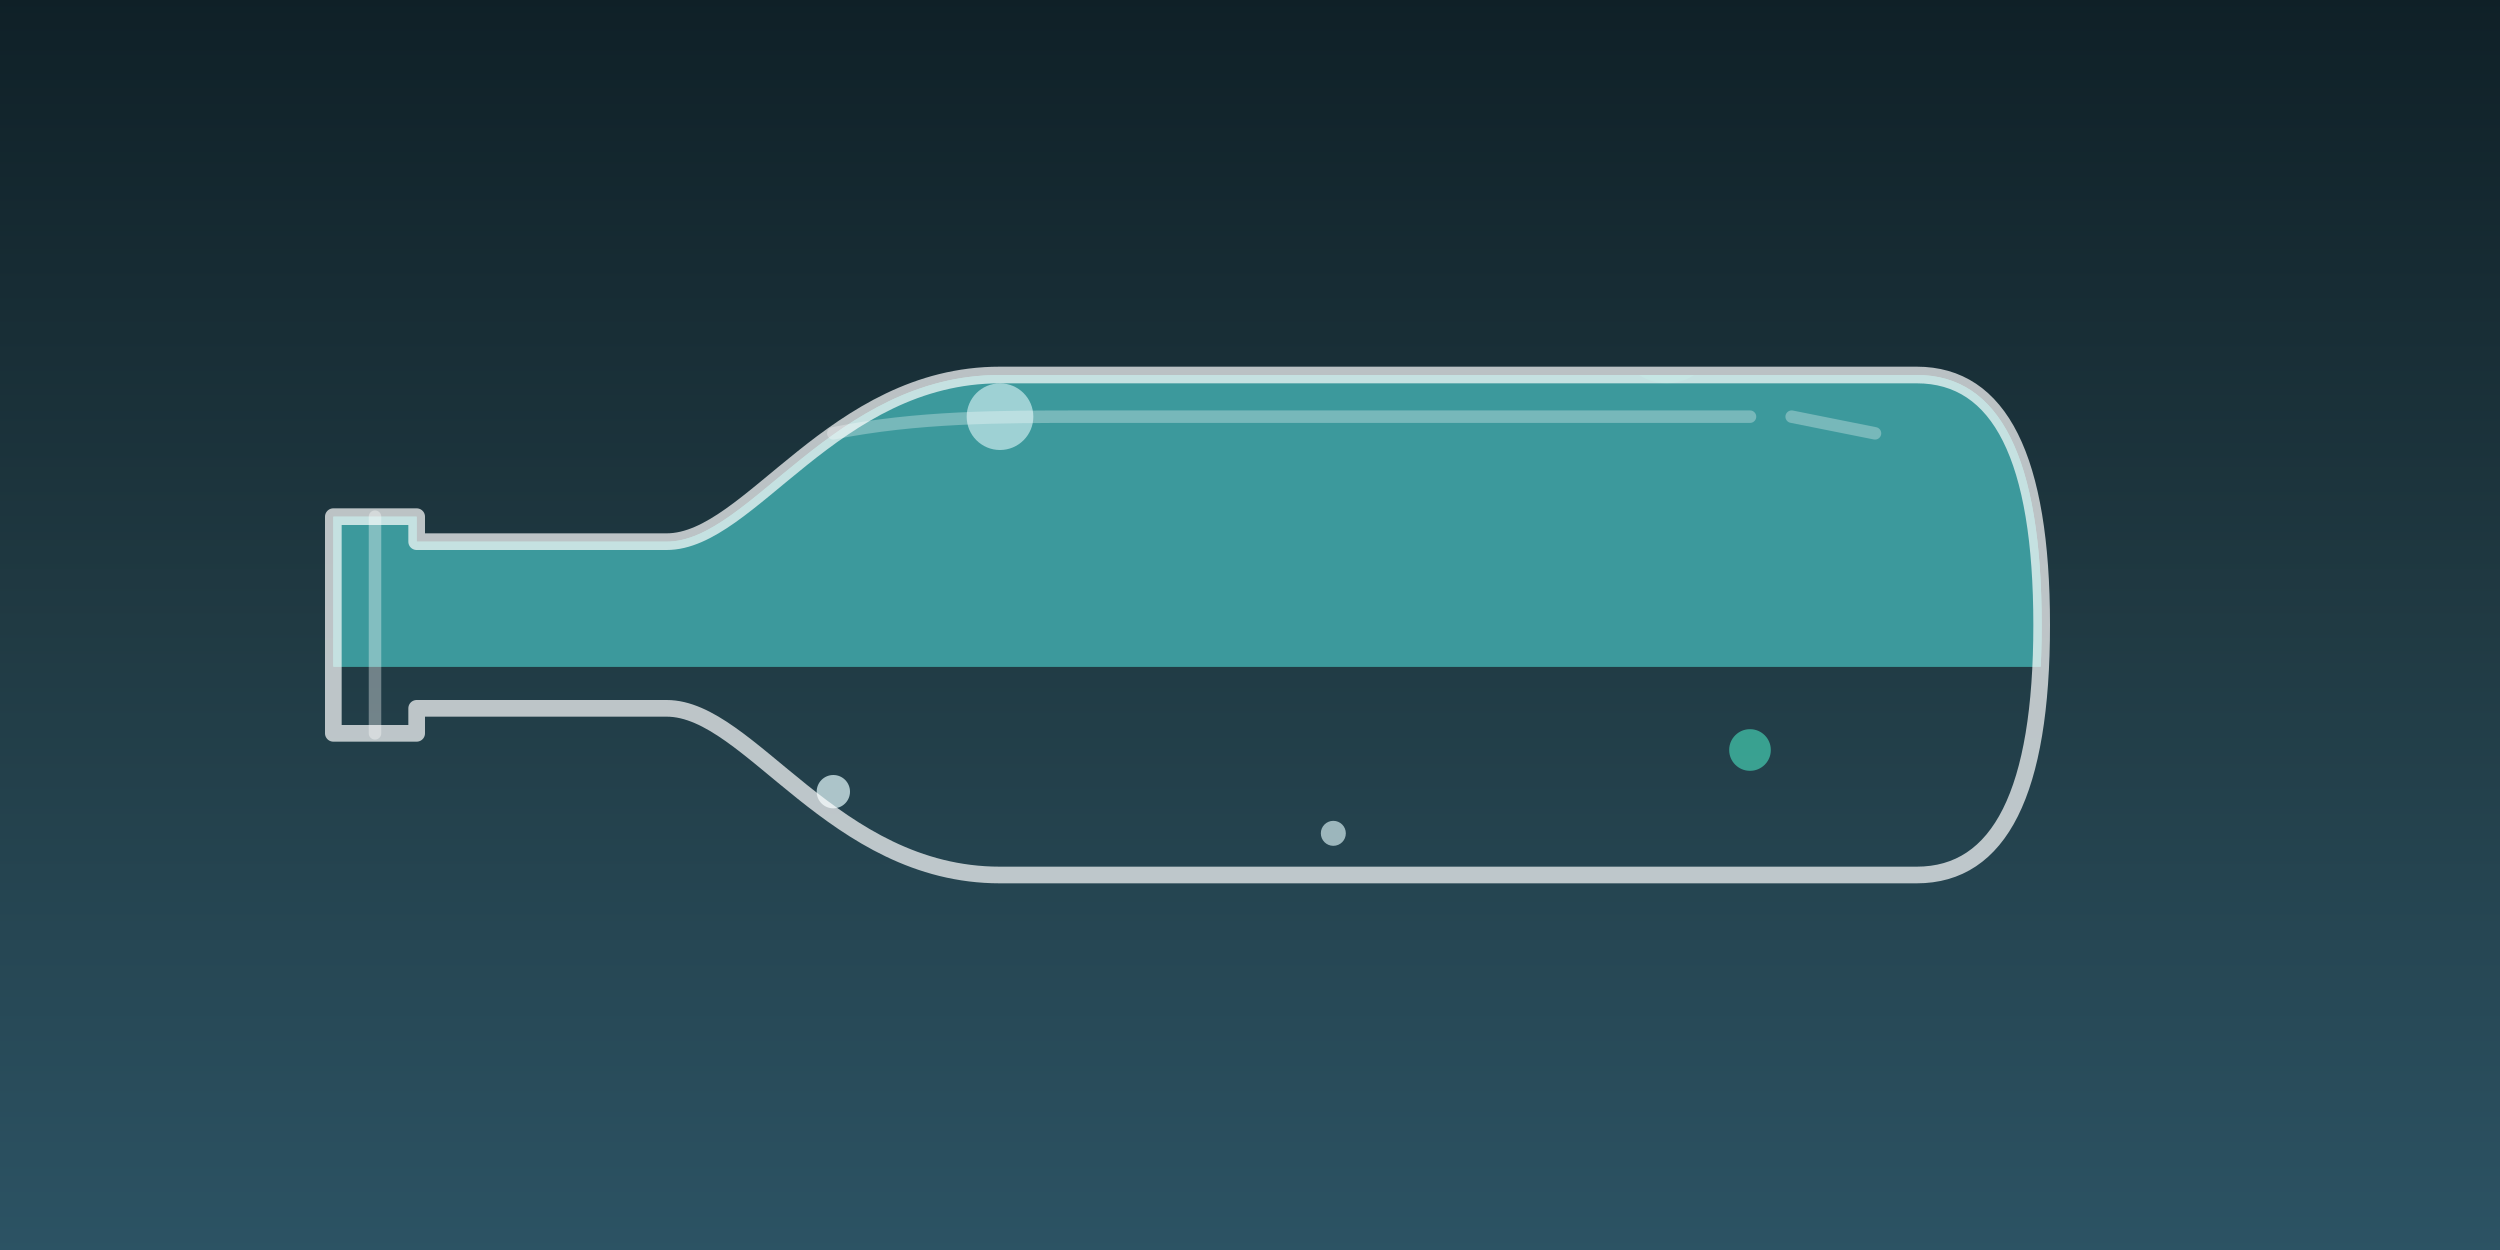
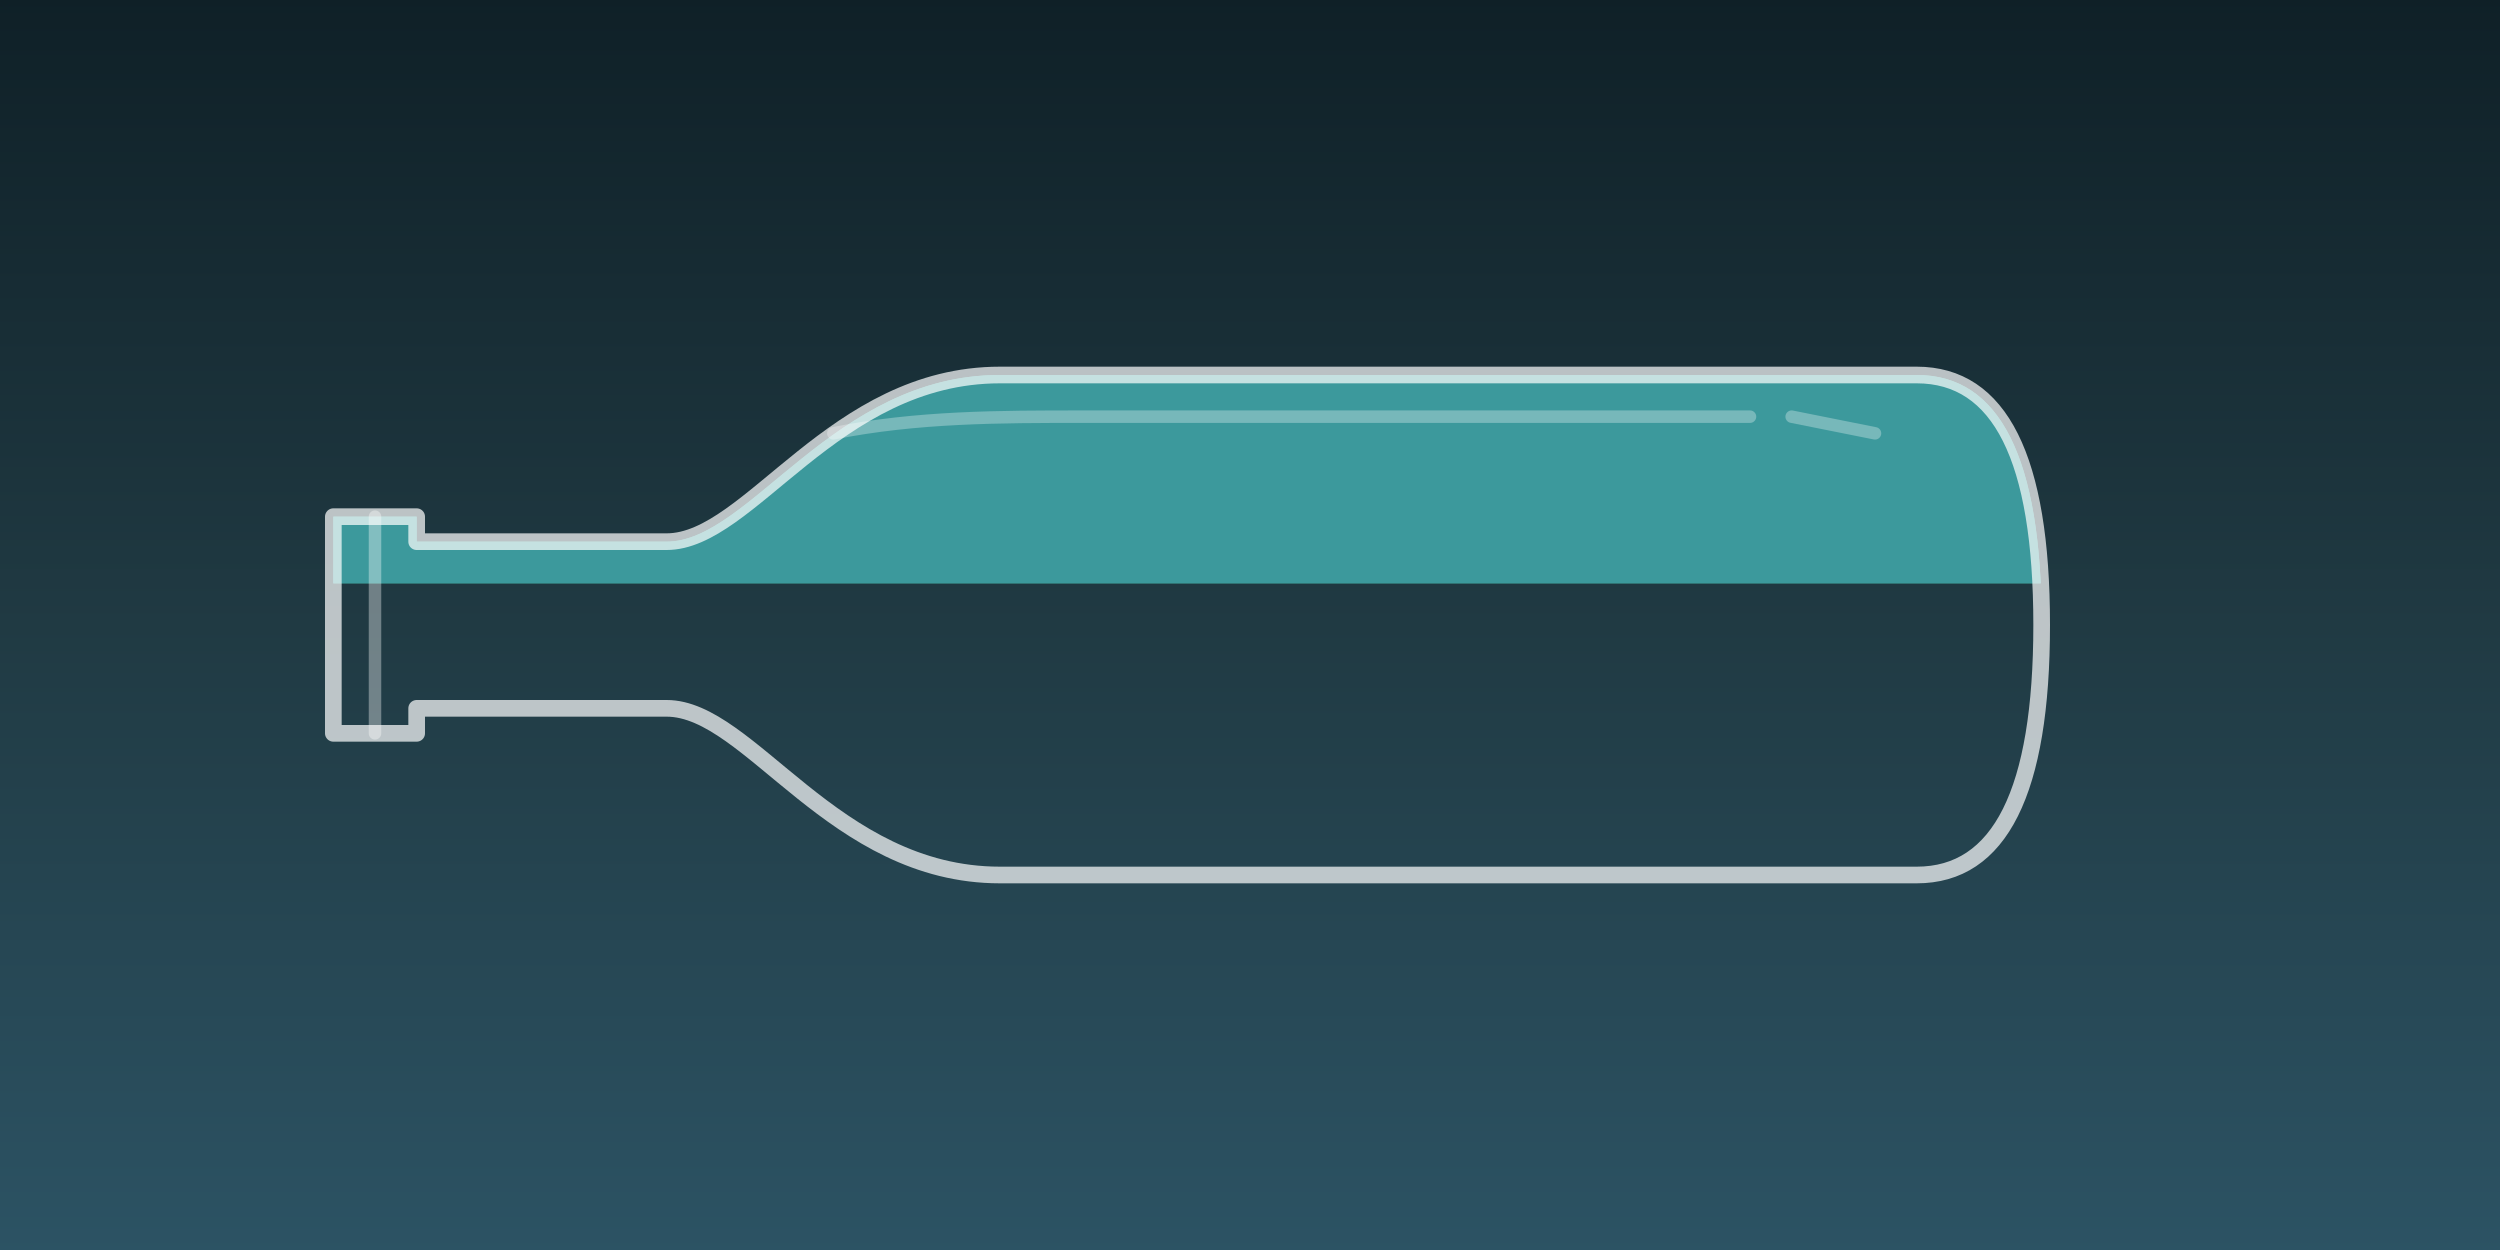
<svg xmlns="http://www.w3.org/2000/svg" viewBox="0 0 300 150" width="100%" height="100%" preserveAspectRatio="xMidYMid slice">
  <defs>
    <linearGradient id="deepWaterGrad" x1="0%" y1="0%" x2="0%" y2="100%">
      <stop offset="0%" stop-color="#0F2027" />
      <stop offset="50%" stop-color="#203A43" />
      <stop offset="100%" stop-color="#2C5364" />
    </linearGradient>
    <path id="bottleTop" d="M 245 75 C 245 95, 240 105, 230 105 L 120 105 C 100 105, 90 85, 80 85 L 50 85 L 50 88 L 40 88 L 40 62 L 50 62 L 50 65 L 80 65 C 90 65, 100 45, 120 45 L 230 45 C 240 45, 245 55, 245 75 Z" />
    <clipPath id="bottleClipPath">
      <use href="#bottleTop" />
    </clipPath>
  </defs>
  <rect width="300" height="150" fill="url(#deepWaterGrad)" />
  <g clip-path="url(#bottleClipPath)">
    <g>
-       <animateTransform attributeName="transform" type="translate" values="0,115; 0,115; 0,45; 0,45; 0,115; 0,115" keyTimes="0; 0.25; 0.55; 0.75; 0.9; 1" dur="6s" repeatCount="indefinite" />
-       <path fill="#43C6AC" d="M 30,0 Q 45,-6 60,0 T 90,0 T 120,0 T 150,0 T 180,0 T 210,0 T 240,0 T 270,0 L 270,80 L 30,80 Z">
-         <animate attributeName="d" values="M 30,0 Q 45,-6 60,0 T 90,0 T 120,0 T 150,0 T 180,0 T 210,0 T 240,0 T 270,0 L 270,80 L 30,80 Z;                           M 30,0 Q 45,6 60,0 T 90,0 T 120,0 T 150,0 T 180,0 T 210,0 T 240,0 T 270,0 L 270,80 L 30,80 Z;                           M 30,0 Q 45,-6 60,0 T 90,0 T 120,0 T 150,0 T 180,0 T 210,0 T 240,0 T 270,0 L 270,80 L 30,80 Z" dur="2s" repeatCount="indefinite" />
+       <animateTransform attributeName="transform" type="translate" values="240,45; 240,45; 0,45; 0,45; 240,45; 240,45" keyTimes="0; 0.1; 0.5; 0.75; 0.9; 1" dur="6s" repeatCount="indefinite" />
+       <path fill="#43C6AC" d="M 260,0 L 30,0 Q 22,35 30,70 L 260,70 Z">
+         <animate attributeName="d" values="M 260,0 L 30,0 Q 22,35 30,70 L 260,70 Z;                           M 260,0 L 30,0 Q 38,35 30,70 L 260,70 Z;                           M 260,0 L 30,0 Q 22,35 30,70 L 260,70 Z" dur="1s" repeatCount="indefinite" />
      </path>
-       <rect x="30" y="5" width="240" height="75" fill="#3B8D99" opacity="0.8" />
-       <circle cx="120" cy="50" r="4" fill="#E0F7FA" opacity="0.6">
-         <animate attributeName="cy" values="70; -10" dur="2s" repeatCount="indefinite" />
+       <rect x="35" y="0" width="225" height="70" fill="#3B8D99" opacity="0.8" />
+       <circle cy="20" r="3" fill="#E0F7FA" opacity="0.8">
+         <animate attributeName="cx" values="260; 40" dur="2s" repeatCount="indefinite" />
      </circle>
-       <circle cx="200" cy="40" r="6" fill="#43C6AC" opacity="0.4">
-         <animate attributeName="cy" values="70; 0" dur="3s" repeatCount="indefinite" />
+       <circle cy="50" r="2" fill="#E0F7FA" opacity="0.6">
+         <animate attributeName="cx" values="240; 60" dur="1.5s" repeatCount="indefinite" />
      </circle>
-     </g>
-     <g opacity="0.8">
-       <circle cx="100" cy="95" r="2" fill="#E0F7FA" opacity="0.9">
-         <animate attributeName="cy" values="95; 55" dur="1.5s" repeatCount="indefinite" />
-       </circle>
-       <circle cx="160" cy="100" r="1.5" fill="#E0F7FA" opacity="0.8">
-         <animate attributeName="cy" values="100; 60" dur="2s" repeatCount="indefinite" />
-       </circle>
-       <circle cx="210" cy="90" r="2.5" fill="#43C6AC" opacity="0.9">
-         <animate attributeName="cy" values="90; 50" dur="1.8s" repeatCount="indefinite" />
+       <circle cy="40" r="4" fill="#43C6AC" opacity="0.7">
+         <animate attributeName="cx" values="250; 50" dur="2.5s" repeatCount="indefinite" />
      </circle>
    </g>
  </g>
  <use href="#bottleTop" fill="none" stroke="rgba(255,255,255,0.7)" stroke-width="2" stroke-linecap="round" stroke-linejoin="round" />
  <g opacity="0.6">
    <line x1="45" y1="62" x2="45" y2="88" stroke="rgba(255,255,255,0.6)" stroke-width="1.5" stroke-linecap="round" />
    <path d="M 100 52 C 110 50, 120 50, 130 50 L 210 50" stroke="rgba(255,255,255,0.5)" stroke-width="1.5" fill="none" stroke-linecap="round" />
    <line x1="215" y1="50" x2="225" y2="52" stroke="rgba(255,255,255,0.5)" stroke-width="1.5" stroke-linecap="round" />
  </g>
</svg>
